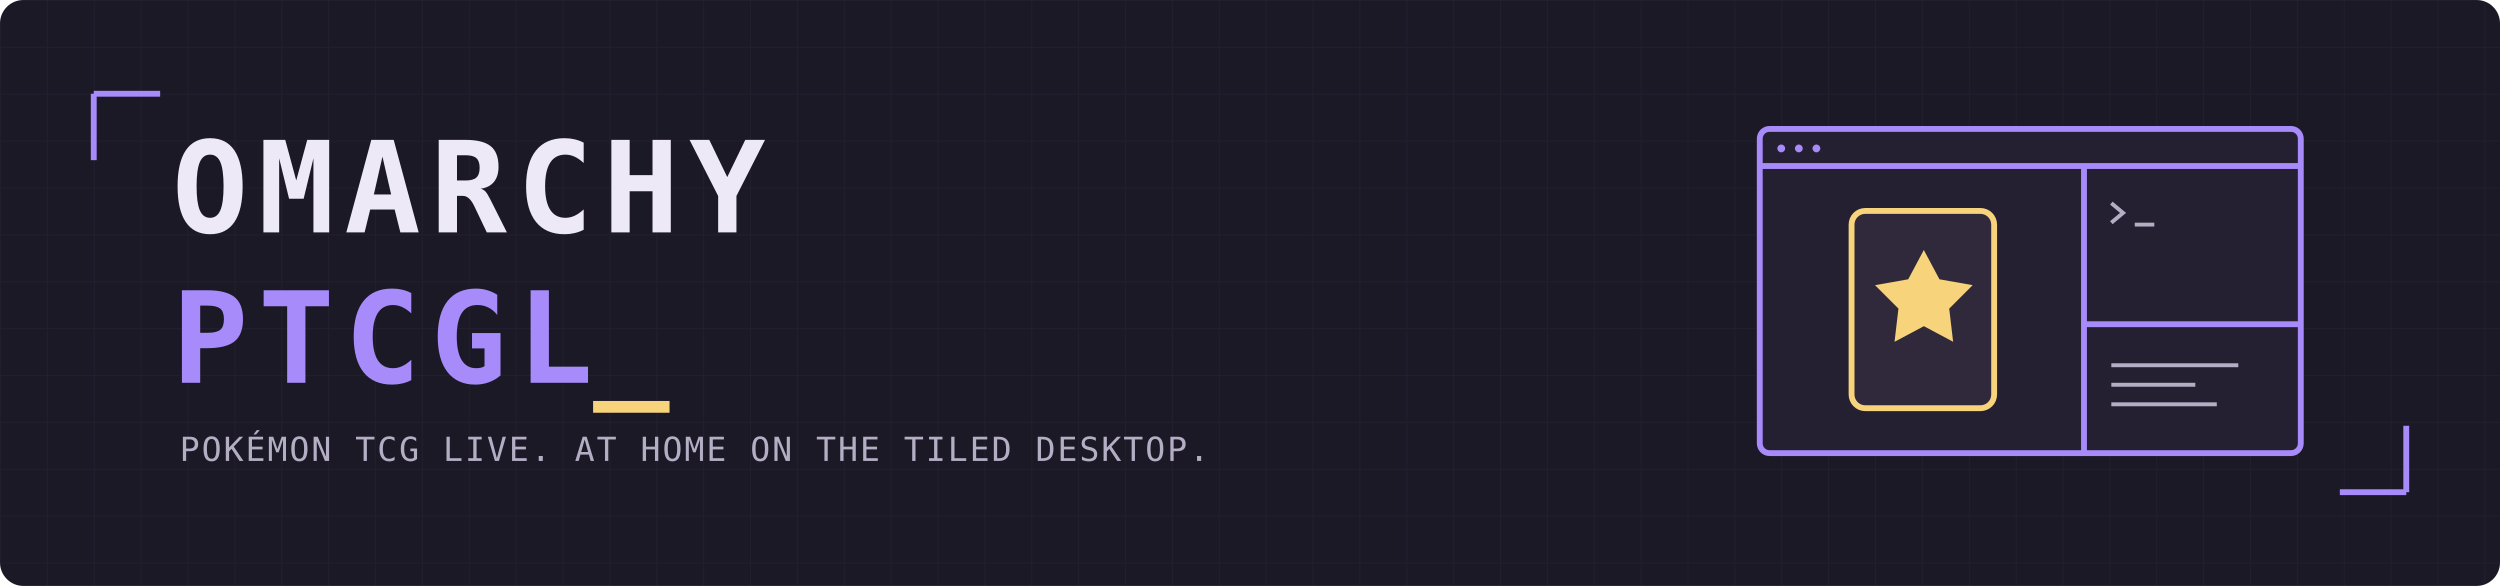
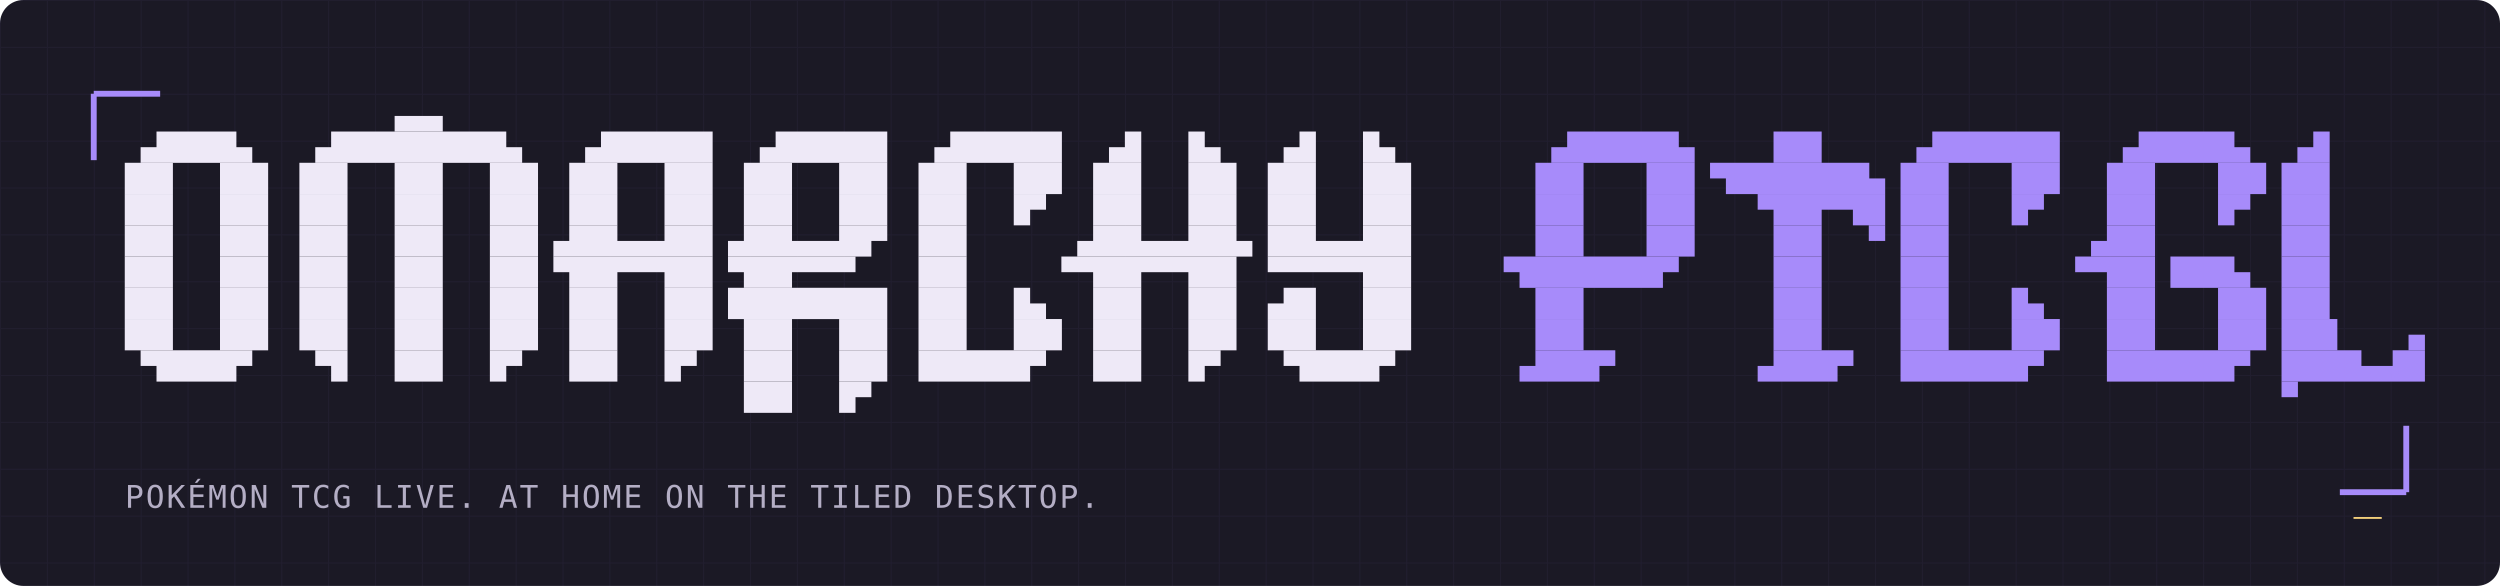
<svg xmlns="http://www.w3.org/2000/svg" width="1280" height="300" viewBox="0 0 1280 300" role="img" aria-labelledby="title desc">
  <defs>
    <pattern id="grid" width="24" height="24" patternUnits="userSpaceOnUse">
      <path d="M24 0H0V24" fill="none" stroke="#a78bfa" stroke-opacity="0.045" />
    </pattern>
  </defs>
  <rect width="1280" height="300" rx="12" fill="#1b1925" />
  <rect width="1280" height="300" rx="12" fill="url(#grid)" />
  <path d="M48 48h34M48 48v34M1232 252h-34M1232 252v-34" fill="none" stroke="#a78bfa" stroke-width="3" />
-   <g font-family="monospace" font-weight="700">
-     <text x="88" y="119" fill="#eee9f7" font-size="65" letter-spacing="5">OMARCHY</text>
-     <text x="88" y="196" fill="#a78bfa" font-size="65" letter-spacing="5">PTCGL<tspan fill="#f7d37c">_</tspan>
+   <g font-family="DejaVu Sans Mono, monospace" font-size="13.5" xml:space="preserve">
+     <text fill="#eee9f7">
+       <tspan x="64" y="64">                 ▄▄▄</tspan>
+       <tspan x="64" y="80"> ▄█████▄    ▄███████████▄    ▄███████   ▄███████   ▄███████   ▄█   █▄    ▄█   █▄</tspan>
+       <tspan x="64" y="96">███   ███  ███   ███   ███  ███   ███  ███   ███  ███   ███  ███   ███  ███   ███</tspan>
+       <tspan x="64" y="112">███   ███  ███   ███   ███  ███   ███  ███   ███  ███   █▀   ███   ███  ███   ███</tspan>
+       <tspan x="64" y="128">███   ███  ███   ███   ███ ▄███▄▄▄███ ▄███▄▄▄██▀  ███       ▄███▄▄▄███▄ ███▄▄▄███</tspan>
+       <tspan x="64" y="144">███   ███  ███   ███   ███ ▀███▀▀▀███ ▀███▀▀▀▀    ███      ▀▀███▀▀▀███  ▀▀▀▀▀▀███</tspan>
+       <tspan x="64" y="160">███   ███  ███   ███   ███  ███   ███ ██████████  ███   █▄   ███   ███  ▄██   ███</tspan>
+       <tspan x="64" y="176">███   ███  ███   ███   ███  ███   ███  ███   ███  ███   ███  ███   ███  ███   ███</tspan>
+       <tspan x="64" y="192"> ▀█████▀    ▀█   ███   █▀   ███   █▀   ███   ███  ███████▀   ███   █▀    ▀█████▀</tspan>
+       <tspan x="64" y="208">                                       ███   █▀</tspan>
+     </text>
+     <text fill="#a78bfa">
+       <tspan x="770" y="80">   ▄███████▄     ███      ▄████████    ▄██████▄   ▄█</tspan>
+       <tspan x="770" y="96">  ███    ███ ▀█████████▄ ███    ███   ███    ███ ███</tspan>
+       <tspan x="770" y="112">  ███    ███    ▀███▀▀██ ███    █▀    ███    █▀  ███</tspan>
+       <tspan x="770" y="128">  ███    ███     ███   ▀ ███         ▄███        ███</tspan>
+       <tspan x="770" y="144">▀█████████▀      ███     ███        ▀▀███ ████▄  ███</tspan>
+       <tspan x="770" y="160">  ███            ███     ███    █▄    ███    ███ ███</tspan>
+       <tspan x="770" y="176">  ███            ███     ███    ███   ███    ███ ███▌    ▄</tspan>
+       <tspan x="770" y="192"> ▄████▀         ▄████▀   ████████▀    ████████▀  █████▄▄██</tspan>
+       <tspan x="770" y="208">                                                 ▀</tspan>
    </text>
  </g>
-   <text x="92" y="236" font-family="monospace" fill="#b4aec5" font-size="17" letter-spacing="1">POKÉMON TCG LIVE. AT HOME ON THE TILED DESKTOP.</text>
-   <g transform="translate(901 66)" stroke="#a78bfa" stroke-width="3">
-     <rect width="277" height="166" rx="5" fill="#242031" />
-     <path d="M0 19h277M166 19v147M166 100h111" fill="none" />
-     <circle cx="11" cy="10" r="2" fill="#a78bfa" stroke="none" />
-     <circle cx="20" cy="10" r="2" fill="#a78bfa" stroke="none" />
-     <circle cx="29" cy="10" r="2" fill="#a78bfa" stroke="none" />
-     <rect x="47" y="42" width="73" height="101" rx="7" fill="#30293b" stroke="#f7d37c" />
-     <path d="m84 62 8 15 17 3-12 12 2 17-15-8-15 8 2-17-12-12 17-3z" fill="#f7d37c" stroke="none" />
-     <path d="m180 38 6 5-6 5M192 49h10M180 121h65M180 131h43M180 141h54" stroke="#b4aec5" stroke-width="2" fill="none" />
-   </g>
+   <text x="64" y="260" font-family="monospace" fill="#b4aec5" font-size="16" letter-spacing="1">POKÉMON TCG LIVE. AT HOME ON THE TILED DESKTOP.</text>
+   <text x="1205" y="260" font-family="monospace" fill="#f7d37c" font-size="24">_</text>
</svg>
